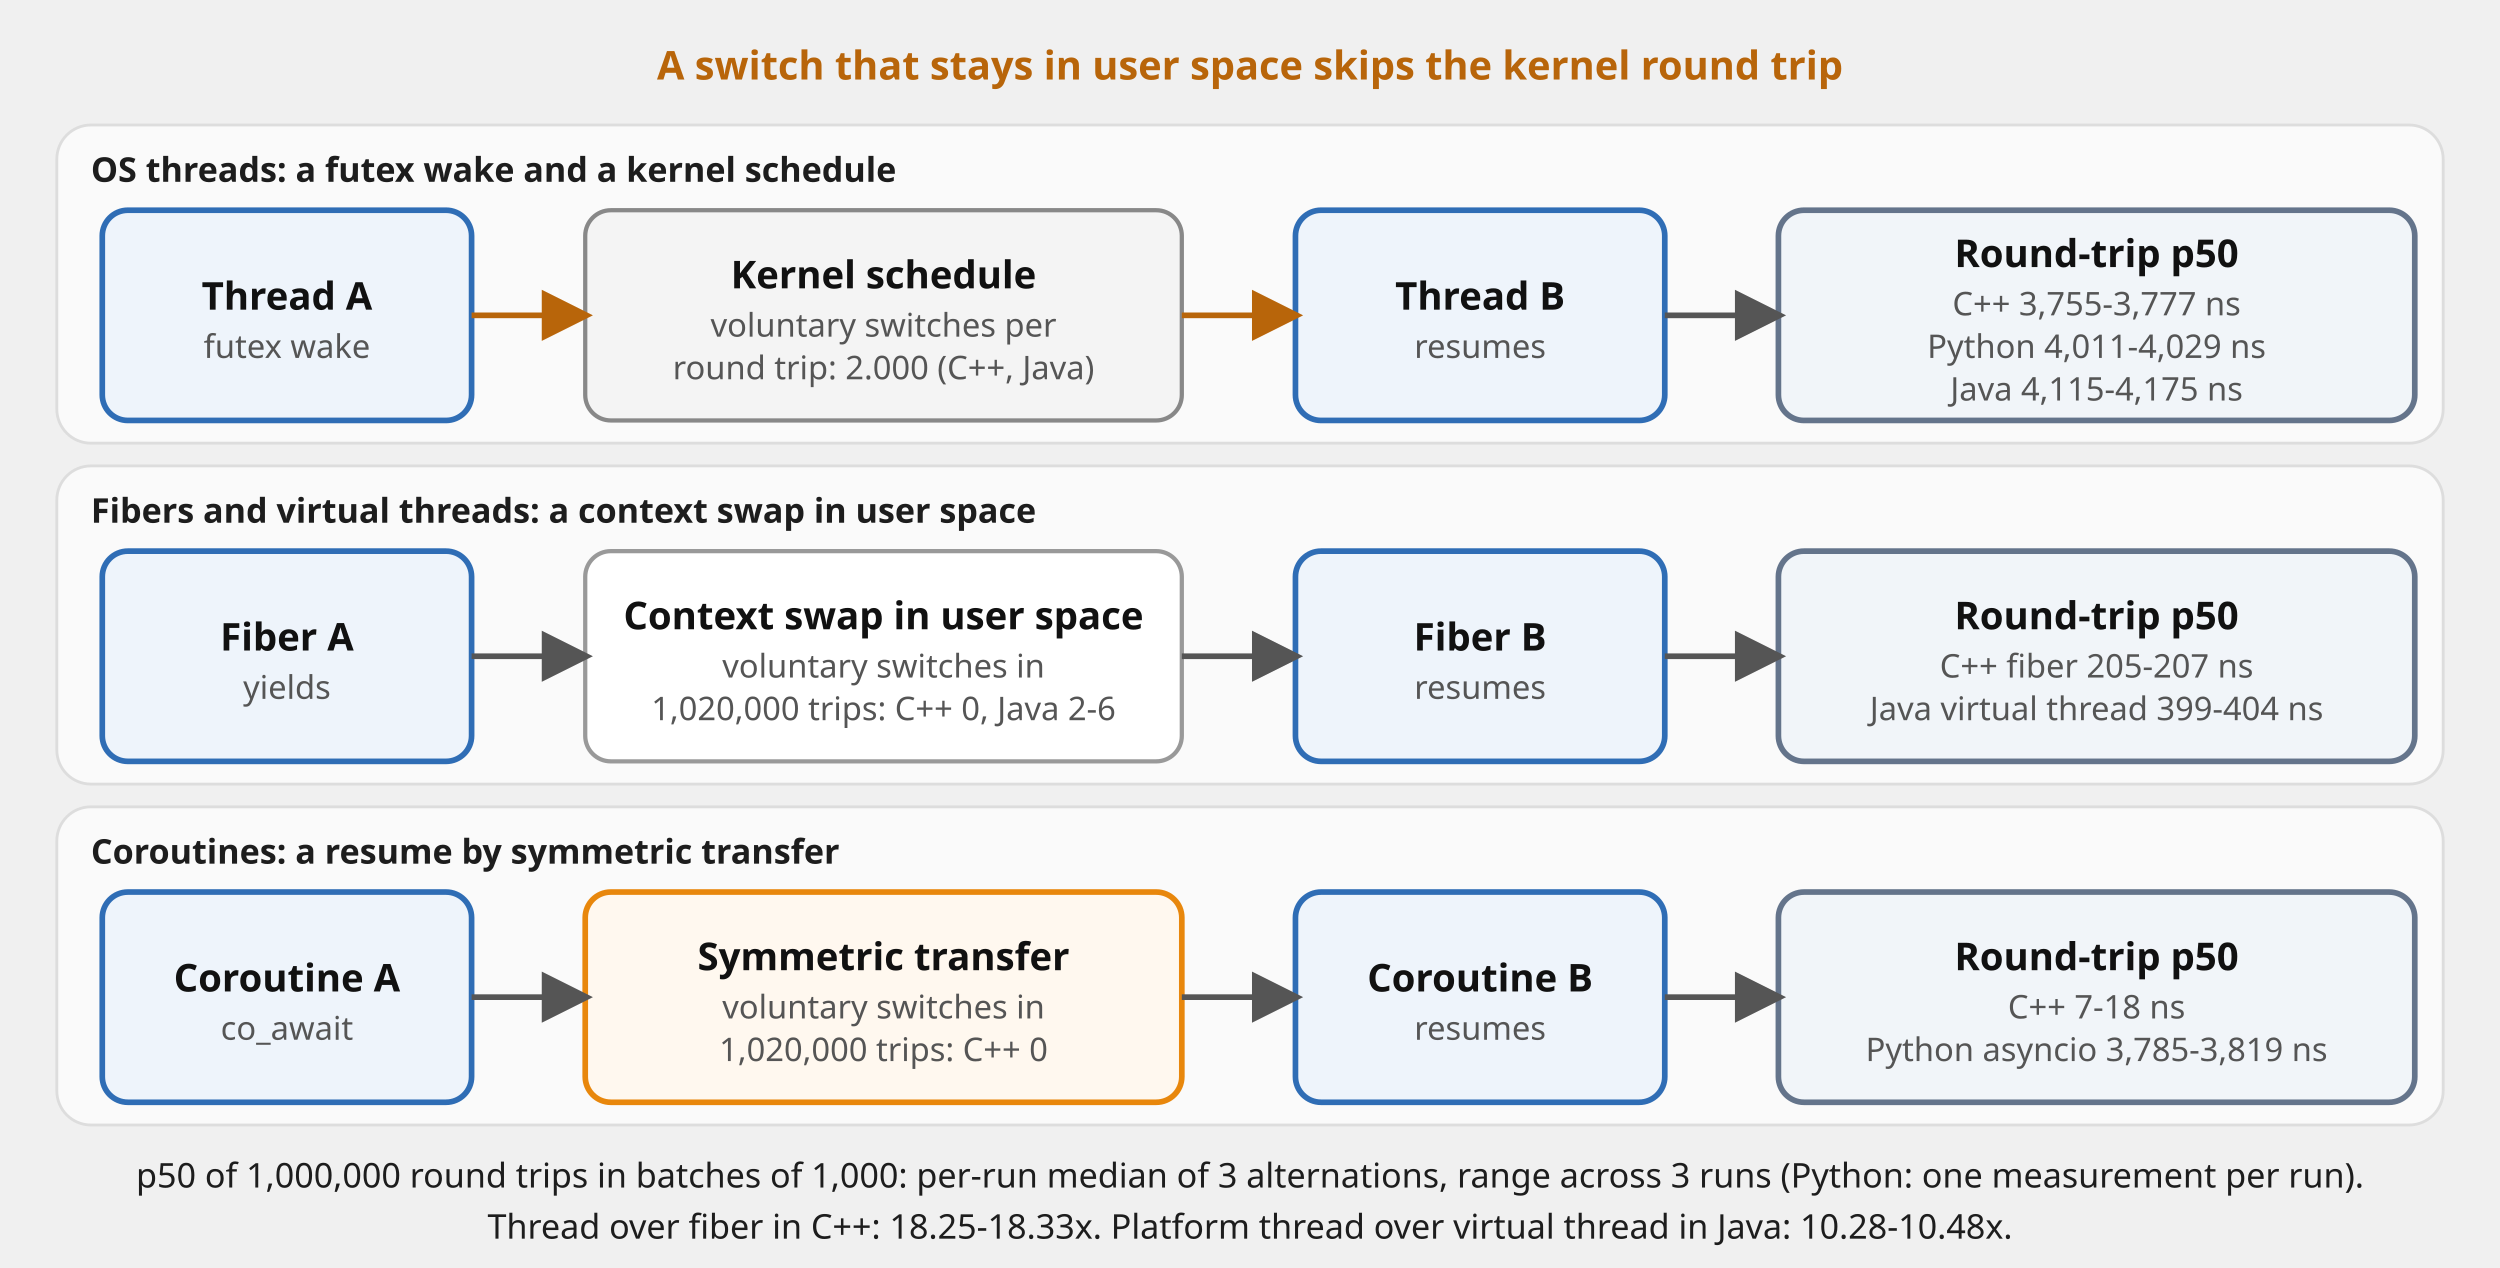
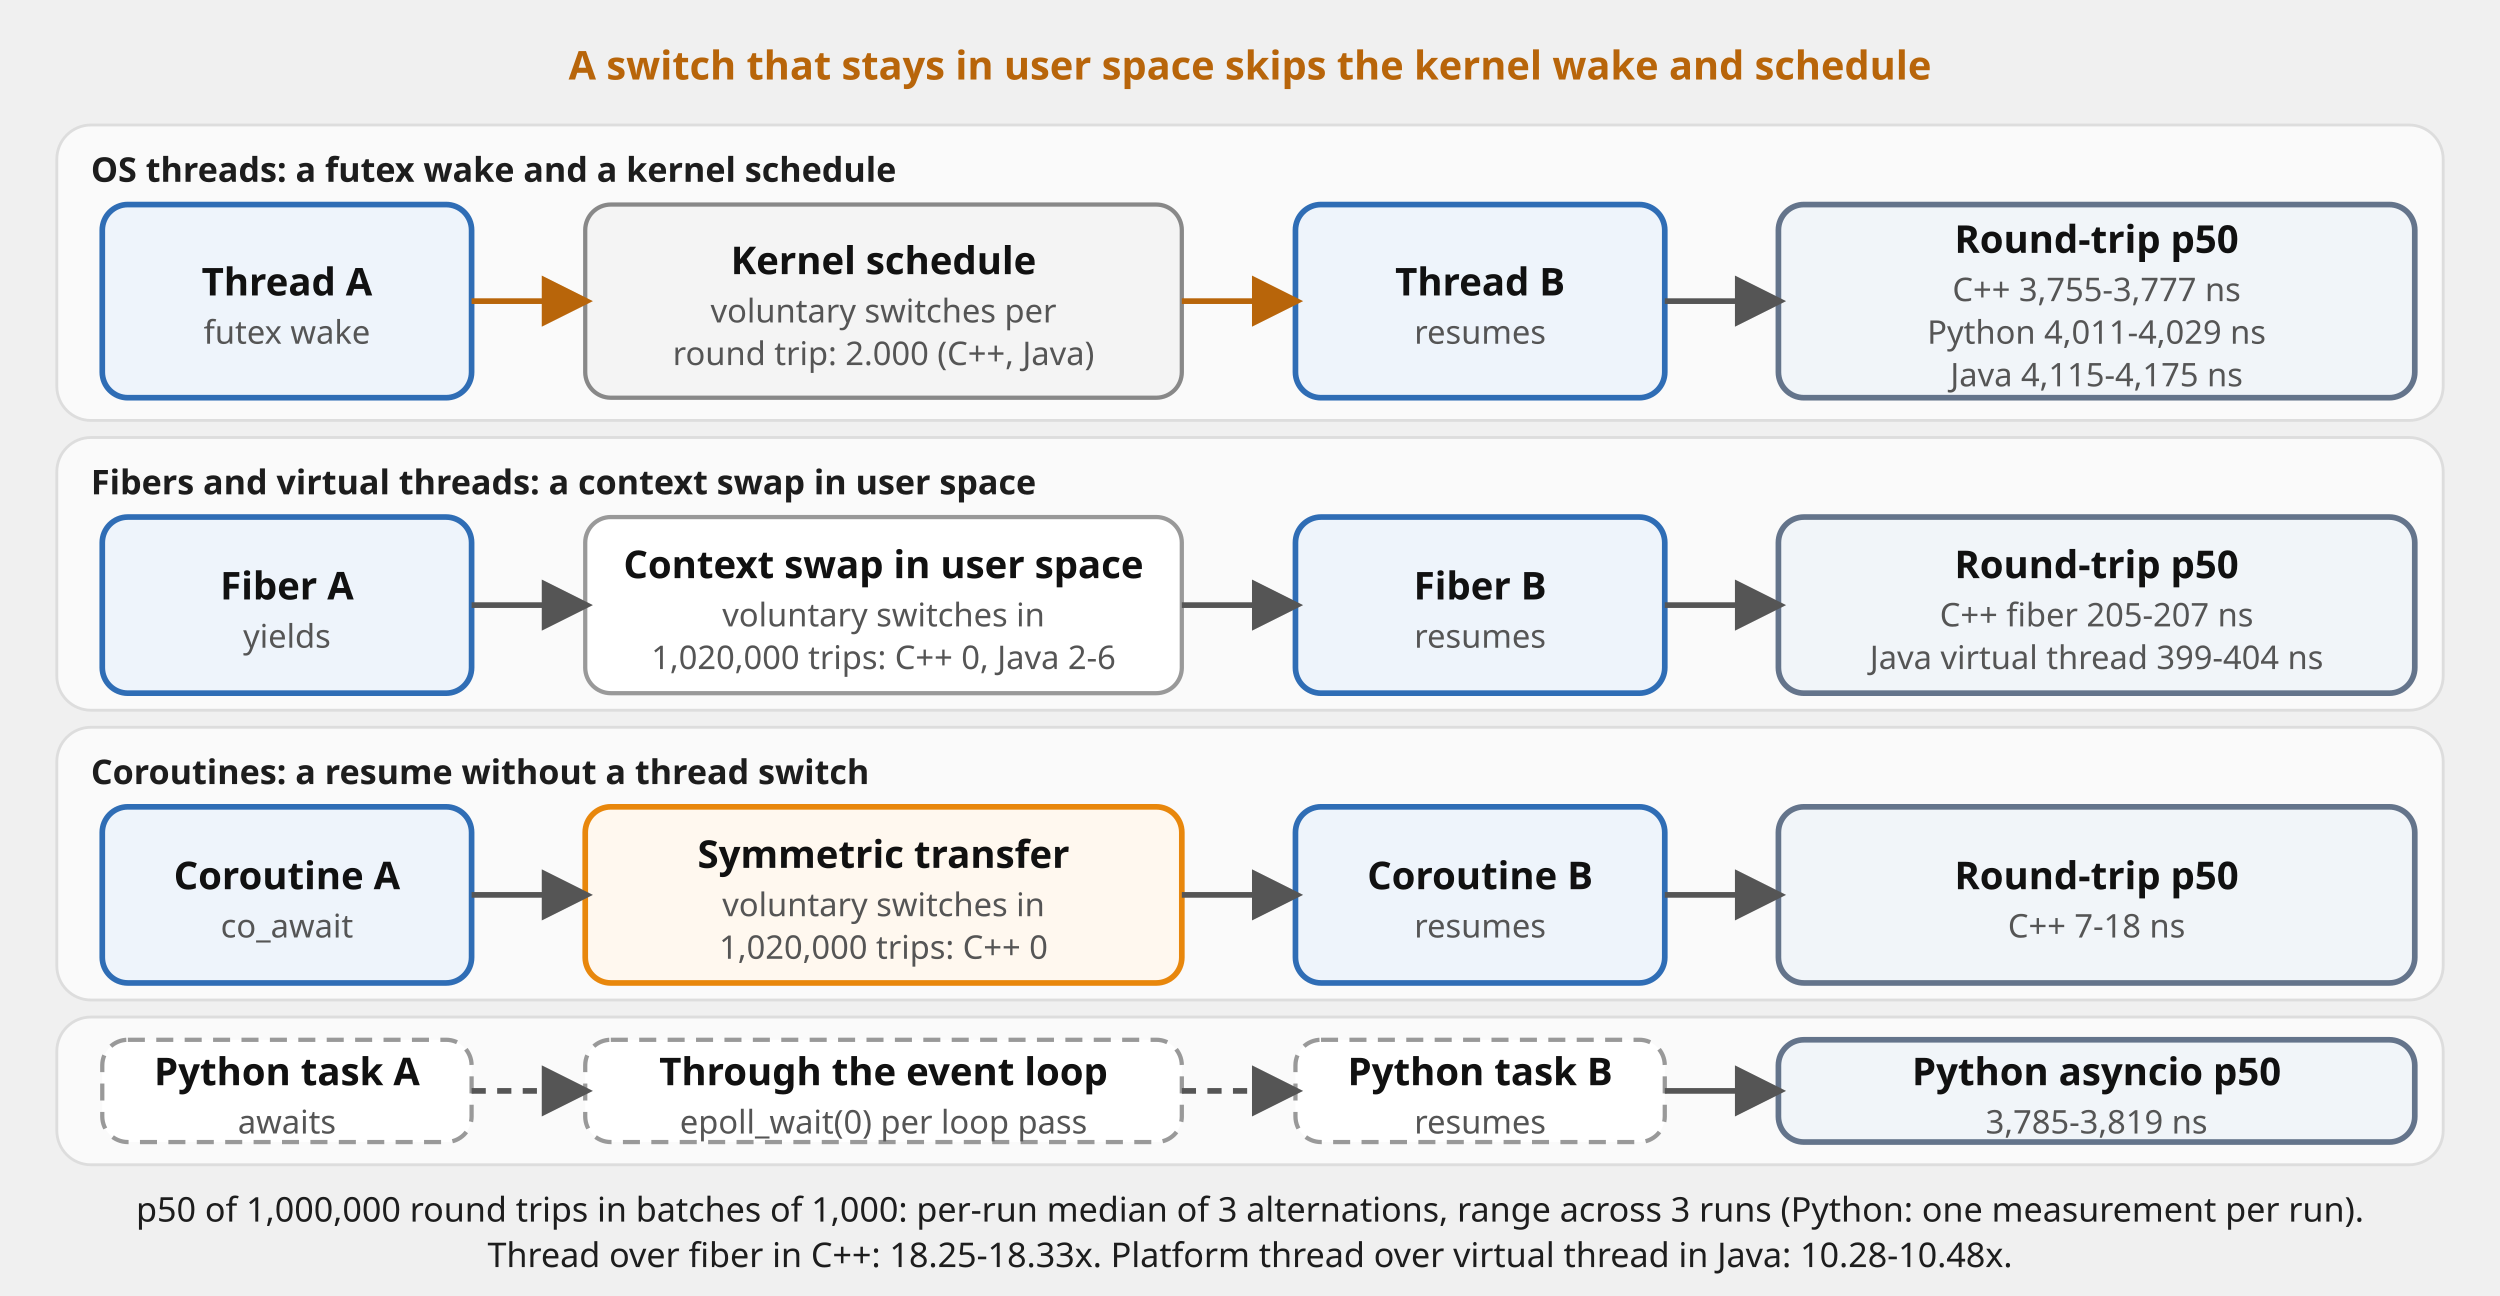
- <svg xmlns="http://www.w3.org/2000/svg" viewBox="0 0 880 446" font-family="'Red Hat Text', system-ui, sans-serif" role="img">
+ <svg xmlns="http://www.w3.org/2000/svg" viewBox="0 0 880 456" font-family="'Red Hat Text', system-ui, sans-serif" role="img">
  <defs>
    <marker id="a" viewBox="0 0 10 10" refX="8.5" refY="5" markerWidth="9" markerHeight="9" orient="auto-start-reverse">
      <path d="M0,0 L10,5 L0,10 z" fill="#555" />
    </marker>
    <marker id="am" viewBox="0 0 10 10" refX="8.5" refY="5" markerWidth="9" markerHeight="9" orient="auto-start-reverse">
      <path d="M0,0 L10,5 L0,10 z" fill="#b8650a" />
    </marker>
  </defs>
-   <rect x="20" y="44" width="840" height="112" rx="12" fill="#fafafa" stroke="#ddd" />
+   <rect x="20" y="44" width="840" height="104" rx="12" fill="#fafafa" stroke="#ddd" />
  <text x="32" y="64" font-size="12" font-weight="700" fill="#1d1d1d">OS threads: a futex wake and a kernel schedule</text>
-   <rect x="20" y="164" width="840" height="112" rx="12" fill="#fafafa" stroke="#ddd" />
-   <text x="32" y="184" font-size="12" font-weight="700" fill="#1d1d1d">Fibers and virtual threads: a context swap in user space</text>
-   <rect x="20" y="284" width="840" height="112" rx="12" fill="#fafafa" stroke="#ddd" />
-   <text x="32" y="304" font-size="12" font-weight="700" fill="#1d1d1d">Coroutines: a resume by symmetric transfer</text>
-   <rect x="36" y="74" width="130" height="74" rx="9" fill="#eef4fb" stroke="#2f6db5" stroke-width="2" />
-   <text x="101.0" y="109.0" font-size="13.5" font-weight="700" fill="#111111" text-anchor="middle">Thread A</text>
-   <text x="101.0" y="126.0" font-size="11.5" fill="#555555" text-anchor="middle">futex wake</text>
-   <rect x="206" y="74" width="210" height="74" rx="9" fill="#f4f4f4" stroke="#888888" stroke-width="1.5" />
-   <text x="311.0" y="101.5" font-size="13.5" font-weight="700" fill="#111111" text-anchor="middle">Kernel schedule</text>
-   <text x="311.0" y="118.5" font-size="11.5" fill="#555555" text-anchor="middle">voluntary switches per</text>
-   <text x="311.0" y="133.5" font-size="11.5" fill="#555555" text-anchor="middle">round trip: 2.000 (C++, Java)</text>
-   <rect x="456" y="74" width="130" height="74" rx="9" fill="#eef4fb" stroke="#2f6db5" stroke-width="2" />
-   <text x="521.0" y="109.0" font-size="13.5" font-weight="700" fill="#111111" text-anchor="middle">Thread B</text>
-   <text x="521.0" y="126.0" font-size="11.5" fill="#555555" text-anchor="middle">resumes</text>
-   <rect x="626" y="74" width="224" height="74" rx="9" fill="#f1f5f9" stroke="#64748b" stroke-width="2" />
-   <text x="738.0" y="94.0" font-size="13.5" font-weight="700" fill="#111111" text-anchor="middle">Round-trip p50</text>
-   <text x="738.0" y="111.0" font-size="11.5" fill="#555555" text-anchor="middle">C++ 3,755-3,777 ns</text>
-   <text x="738.0" y="126.0" font-size="11.5" fill="#555555" text-anchor="middle">Python 4,011-4,029 ns</text>
-   <text x="738.0" y="141.0" font-size="11.5" fill="#555555" text-anchor="middle">Java 4,115-4,175 ns</text>
-   <rect x="36" y="194" width="130" height="74" rx="9" fill="#eef4fb" stroke="#2f6db5" stroke-width="2" />
-   <text x="101.0" y="229.0" font-size="13.5" font-weight="700" fill="#111111" text-anchor="middle">Fiber A</text>
-   <text x="101.0" y="246.0" font-size="11.5" fill="#555555" text-anchor="middle">yields</text>
-   <rect x="206" y="194" width="210" height="74" rx="9" fill="#ffffff" stroke="#999999" stroke-width="1.5" />
-   <text x="311.0" y="221.5" font-size="13.5" font-weight="700" fill="#111111" text-anchor="middle">Context swap in user space</text>
-   <text x="311.0" y="238.5" font-size="11.5" fill="#555555" text-anchor="middle">voluntary switches in</text>
-   <text x="311.0" y="253.5" font-size="11.5" fill="#555555" text-anchor="middle">1,020,000 trips: C++ 0, Java 2-6</text>
-   <rect x="456" y="194" width="130" height="74" rx="9" fill="#eef4fb" stroke="#2f6db5" stroke-width="2" />
-   <text x="521.0" y="229.0" font-size="13.5" font-weight="700" fill="#111111" text-anchor="middle">Fiber B</text>
-   <text x="521.0" y="246.0" font-size="11.5" fill="#555555" text-anchor="middle">resumes</text>
-   <rect x="626" y="194" width="224" height="74" rx="9" fill="#f1f5f9" stroke="#64748b" stroke-width="2" />
-   <text x="738.0" y="221.5" font-size="13.5" font-weight="700" fill="#111111" text-anchor="middle">Round-trip p50</text>
-   <text x="738.0" y="238.5" font-size="11.5" fill="#555555" text-anchor="middle">C++ fiber 205-207 ns</text>
-   <text x="738.0" y="253.5" font-size="11.5" fill="#555555" text-anchor="middle">Java virtual thread 399-404 ns</text>
-   <rect x="36" y="314" width="130" height="74" rx="9" fill="#eef4fb" stroke="#2f6db5" stroke-width="2" />
-   <text x="101.0" y="349.0" font-size="13.5" font-weight="700" fill="#111111" text-anchor="middle">Coroutine A</text>
-   <text x="101.0" y="366.0" font-size="11.5" fill="#555555" text-anchor="middle">co_await</text>
-   <rect x="206" y="314" width="210" height="74" rx="9" fill="#fff8ef" stroke="#e8870c" stroke-width="2" />
-   <text x="311.0" y="341.5" font-size="13.5" font-weight="700" fill="#111111" text-anchor="middle">Symmetric transfer</text>
-   <text x="311.0" y="358.5" font-size="11.5" fill="#555555" text-anchor="middle">voluntary switches in</text>
-   <text x="311.0" y="373.5" font-size="11.5" fill="#555555" text-anchor="middle">1,020,000 trips: C++ 0</text>
-   <rect x="456" y="314" width="130" height="74" rx="9" fill="#eef4fb" stroke="#2f6db5" stroke-width="2" />
-   <text x="521.0" y="349.0" font-size="13.5" font-weight="700" fill="#111111" text-anchor="middle">Coroutine B</text>
-   <text x="521.0" y="366.0" font-size="11.5" fill="#555555" text-anchor="middle">resumes</text>
-   <rect x="626" y="314" width="224" height="74" rx="9" fill="#f1f5f9" stroke="#64748b" stroke-width="2" />
-   <text x="738.0" y="341.5" font-size="13.5" font-weight="700" fill="#111111" text-anchor="middle">Round-trip p50</text>
-   <text x="738.0" y="358.5" font-size="11.5" fill="#555555" text-anchor="middle">C++ 7-18 ns</text>
-   <text x="738.0" y="373.5" font-size="11.5" fill="#555555" text-anchor="middle">Python asyncio 3,785-3,819 ns</text>
-   <path d="M166,111 L206,111" fill="none" stroke="#b8650a" stroke-width="2" marker-end="url(#am)" />
-   <path d="M416,111 L456,111" fill="none" stroke="#b8650a" stroke-width="2" marker-end="url(#am)" />
-   <path d="M586,111 L626,111" fill="none" stroke="#555" stroke-width="2" marker-end="url(#a)" />
-   <path d="M166,231 L206,231" fill="none" stroke="#555" stroke-width="2" marker-end="url(#a)" />
-   <path d="M416,231 L456,231" fill="none" stroke="#555" stroke-width="2" marker-end="url(#a)" />
-   <path d="M586,231 L626,231" fill="none" stroke="#555" stroke-width="2" marker-end="url(#a)" />
-   <path d="M166,351 L206,351" fill="none" stroke="#555" stroke-width="2" marker-end="url(#a)" />
-   <path d="M416,351 L456,351" fill="none" stroke="#555" stroke-width="2" marker-end="url(#a)" />
-   <path d="M586,351 L626,351" fill="none" stroke="#555" stroke-width="2" marker-end="url(#a)" />
-   <text x="440" y="28" font-size="14" fill="#b8650a" text-anchor="middle" font-weight="700">A switch that stays in user space skips the kernel round trip</text>
-   <text x="440" y="418" font-size="12" fill="#1d1d1d" text-anchor="middle">p50 of 1,000,000 round trips in batches of 1,000: per-run median of 3 alternations, range across 3 runs (Python: one measurement per run).</text>
-   <text x="440" y="436" font-size="12" fill="#1d1d1d" text-anchor="middle">Thread over fiber in C++: 18.25-18.33x. Platform thread over virtual thread in Java: 10.28-10.48x.</text>
+   <rect x="20" y="154" width="840" height="96" rx="12" fill="#fafafa" stroke="#ddd" />
+   <text x="32" y="174" font-size="12" font-weight="700" fill="#1d1d1d">Fibers and virtual threads: a context swap in user space</text>
+   <rect x="20" y="256" width="840" height="96" rx="12" fill="#fafafa" stroke="#ddd" />
+   <text x="32" y="276" font-size="12" font-weight="700" fill="#1d1d1d">Coroutines: a resume without a thread switch</text>
+   <rect x="20" y="358" width="840" height="52" rx="12" fill="#fafafa" stroke="#ddd" />
+   <rect x="36" y="72" width="130" height="68" rx="9" fill="#eef4fb" stroke="#2f6db5" stroke-width="2" />
+   <text x="101.0" y="104.0" font-size="13.5" font-weight="700" fill="#111111" text-anchor="middle">Thread A</text>
+   <text x="101.0" y="121.0" font-size="11.5" fill="#555555" text-anchor="middle">futex wake</text>
+   <rect x="206" y="72" width="210" height="68" rx="9" fill="#f4f4f4" stroke="#888888" stroke-width="1.5" />
+   <text x="311.0" y="96.5" font-size="13.5" font-weight="700" fill="#111111" text-anchor="middle">Kernel schedule</text>
+   <text x="311.0" y="113.5" font-size="11.5" fill="#555555" text-anchor="middle">voluntary switches per</text>
+   <text x="311.0" y="128.5" font-size="11.5" fill="#555555" text-anchor="middle">round trip: 2.000 (C++, Java)</text>
+   <rect x="456" y="72" width="130" height="68" rx="9" fill="#eef4fb" stroke="#2f6db5" stroke-width="2" />
+   <text x="521.0" y="104.0" font-size="13.5" font-weight="700" fill="#111111" text-anchor="middle">Thread B</text>
+   <text x="521.0" y="121.0" font-size="11.5" fill="#555555" text-anchor="middle">resumes</text>
+   <rect x="626" y="72" width="224" height="68" rx="9" fill="#f1f5f9" stroke="#64748b" stroke-width="2" />
+   <text x="738.0" y="89.0" font-size="13.5" font-weight="700" fill="#111111" text-anchor="middle">Round-trip p50</text>
+   <text x="738.0" y="106.0" font-size="11.5" fill="#555555" text-anchor="middle">C++ 3,755-3,777 ns</text>
+   <text x="738.0" y="121.0" font-size="11.5" fill="#555555" text-anchor="middle">Python 4,011-4,029 ns</text>
+   <text x="738.0" y="136.0" font-size="11.5" fill="#555555" text-anchor="middle">Java 4,115-4,175 ns</text>
+   <rect x="36" y="182" width="130" height="62" rx="9" fill="#eef4fb" stroke="#2f6db5" stroke-width="2" />
+   <text x="101.0" y="211.0" font-size="13.5" font-weight="700" fill="#111111" text-anchor="middle">Fiber A</text>
+   <text x="101.0" y="228.0" font-size="11.5" fill="#555555" text-anchor="middle">yields</text>
+   <rect x="206" y="182" width="210" height="62" rx="9" fill="#ffffff" stroke="#999999" stroke-width="1.5" />
+   <text x="311.0" y="203.5" font-size="13.5" font-weight="700" fill="#111111" text-anchor="middle">Context swap in user space</text>
+   <text x="311.0" y="220.5" font-size="11.5" fill="#555555" text-anchor="middle">voluntary switches in</text>
+   <text x="311.0" y="235.5" font-size="11.5" fill="#555555" text-anchor="middle">1,020,000 trips: C++ 0, Java 2-6</text>
+   <rect x="456" y="182" width="130" height="62" rx="9" fill="#eef4fb" stroke="#2f6db5" stroke-width="2" />
+   <text x="521.0" y="211.0" font-size="13.5" font-weight="700" fill="#111111" text-anchor="middle">Fiber B</text>
+   <text x="521.0" y="228.0" font-size="11.5" fill="#555555" text-anchor="middle">resumes</text>
+   <rect x="626" y="182" width="224" height="62" rx="9" fill="#f1f5f9" stroke="#64748b" stroke-width="2" />
+   <text x="738.0" y="203.5" font-size="13.5" font-weight="700" fill="#111111" text-anchor="middle">Round-trip p50</text>
+   <text x="738.0" y="220.5" font-size="11.5" fill="#555555" text-anchor="middle">C++ fiber 205-207 ns</text>
+   <text x="738.0" y="235.5" font-size="11.5" fill="#555555" text-anchor="middle">Java virtual thread 399-404 ns</text>
+   <rect x="36" y="284" width="130" height="62" rx="9" fill="#eef4fb" stroke="#2f6db5" stroke-width="2" />
+   <text x="101.0" y="313.0" font-size="13.5" font-weight="700" fill="#111111" text-anchor="middle">Coroutine A</text>
+   <text x="101.0" y="330.0" font-size="11.5" fill="#555555" text-anchor="middle">co_await</text>
+   <rect x="206" y="284" width="210" height="62" rx="9" fill="#fff8ef" stroke="#e8870c" stroke-width="2" />
+   <text x="311.0" y="305.5" font-size="13.5" font-weight="700" fill="#111111" text-anchor="middle">Symmetric transfer</text>
+   <text x="311.0" y="322.5" font-size="11.5" fill="#555555" text-anchor="middle">voluntary switches in</text>
+   <text x="311.0" y="337.5" font-size="11.5" fill="#555555" text-anchor="middle">1,020,000 trips: C++ 0</text>
+   <rect x="456" y="284" width="130" height="62" rx="9" fill="#eef4fb" stroke="#2f6db5" stroke-width="2" />
+   <text x="521.0" y="313.0" font-size="13.5" font-weight="700" fill="#111111" text-anchor="middle">Coroutine B</text>
+   <text x="521.0" y="330.0" font-size="11.5" fill="#555555" text-anchor="middle">resumes</text>
+   <rect x="626" y="284" width="224" height="62" rx="9" fill="#f1f5f9" stroke="#64748b" stroke-width="2" />
+   <text x="738.0" y="313.0" font-size="13.5" font-weight="700" fill="#111111" text-anchor="middle">Round-trip p50</text>
+   <text x="738.0" y="330.0" font-size="11.5" fill="#555555" text-anchor="middle">C++ 7-18 ns</text>
+   <rect x="36" y="366" width="130" height="36" rx="9" fill="#ffffff" stroke="#999999" stroke-width="1.5" stroke-dasharray="6 4" />
+   <text x="101.0" y="382.0" font-size="13.5" font-weight="700" fill="#111111" text-anchor="middle">Python task A</text>
+   <text x="101.0" y="399.0" font-size="11.5" fill="#555555" text-anchor="middle">awaits</text>
+   <rect x="206" y="366" width="210" height="36" rx="9" fill="#ffffff" stroke="#999999" stroke-width="1.5" stroke-dasharray="6 4" />
+   <text x="311.0" y="382.0" font-size="13.5" font-weight="700" fill="#111111" text-anchor="middle">Through the event loop</text>
+   <text x="311.0" y="399.0" font-size="11.5" fill="#555555" text-anchor="middle">epoll_wait(0) per loop pass</text>
+   <rect x="456" y="366" width="130" height="36" rx="9" fill="#ffffff" stroke="#999999" stroke-width="1.5" stroke-dasharray="6 4" />
+   <text x="521.0" y="382.0" font-size="13.5" font-weight="700" fill="#111111" text-anchor="middle">Python task B</text>
+   <text x="521.0" y="399.0" font-size="11.5" fill="#555555" text-anchor="middle">resumes</text>
+   <rect x="626" y="366" width="224" height="36" rx="9" fill="#f1f5f9" stroke="#64748b" stroke-width="2" />
+   <text x="738.0" y="382.0" font-size="13.5" font-weight="700" fill="#111111" text-anchor="middle">Python asyncio p50</text>
+   <text x="738.0" y="399.0" font-size="11.5" fill="#555555" text-anchor="middle">3,785-3,819 ns</text>
+   <path d="M166,106 L206,106" fill="none" stroke="#b8650a" stroke-width="2" marker-end="url(#am)" />
+   <path d="M416,106 L456,106" fill="none" stroke="#b8650a" stroke-width="2" marker-end="url(#am)" />
+   <path d="M586,106 L626,106" fill="none" stroke="#555" stroke-width="2" marker-end="url(#a)" />
+   <path d="M166,213 L206,213" fill="none" stroke="#555" stroke-width="2" marker-end="url(#a)" />
+   <path d="M416,213 L456,213" fill="none" stroke="#555" stroke-width="2" marker-end="url(#a)" />
+   <path d="M586,213 L626,213" fill="none" stroke="#555" stroke-width="2" marker-end="url(#a)" />
+   <path d="M166,315 L206,315" fill="none" stroke="#555" stroke-width="2" marker-end="url(#a)" />
+   <path d="M416,315 L456,315" fill="none" stroke="#555" stroke-width="2" marker-end="url(#a)" />
+   <path d="M586,315 L626,315" fill="none" stroke="#555" stroke-width="2" marker-end="url(#a)" />
+   <path d="M166,384 L206,384" fill="none" stroke="#555" stroke-width="2" stroke-dasharray="5 4" marker-end="url(#a)" />
+   <path d="M416,384 L456,384" fill="none" stroke="#555" stroke-width="2" stroke-dasharray="5 4" marker-end="url(#a)" />
+   <path d="M586,384 L626,384" fill="none" stroke="#555" stroke-width="2" marker-end="url(#a)" />
+   <text x="440" y="28" font-size="14" fill="#b8650a" text-anchor="middle" font-weight="700">A switch that stays in user space skips the kernel wake and schedule</text>
+   <text x="440" y="430" font-size="12" fill="#1d1d1d" text-anchor="middle">p50 of 1,000,000 round trips in batches of 1,000: per-run median of 3 alternations, range across 3 runs (Python: one measurement per run).</text>
+   <text x="440" y="446" font-size="12" fill="#1d1d1d" text-anchor="middle">Thread over fiber in C++: 18.25-18.33x. Platform thread over virtual thread in Java: 10.28-10.48x.</text>
</svg>
